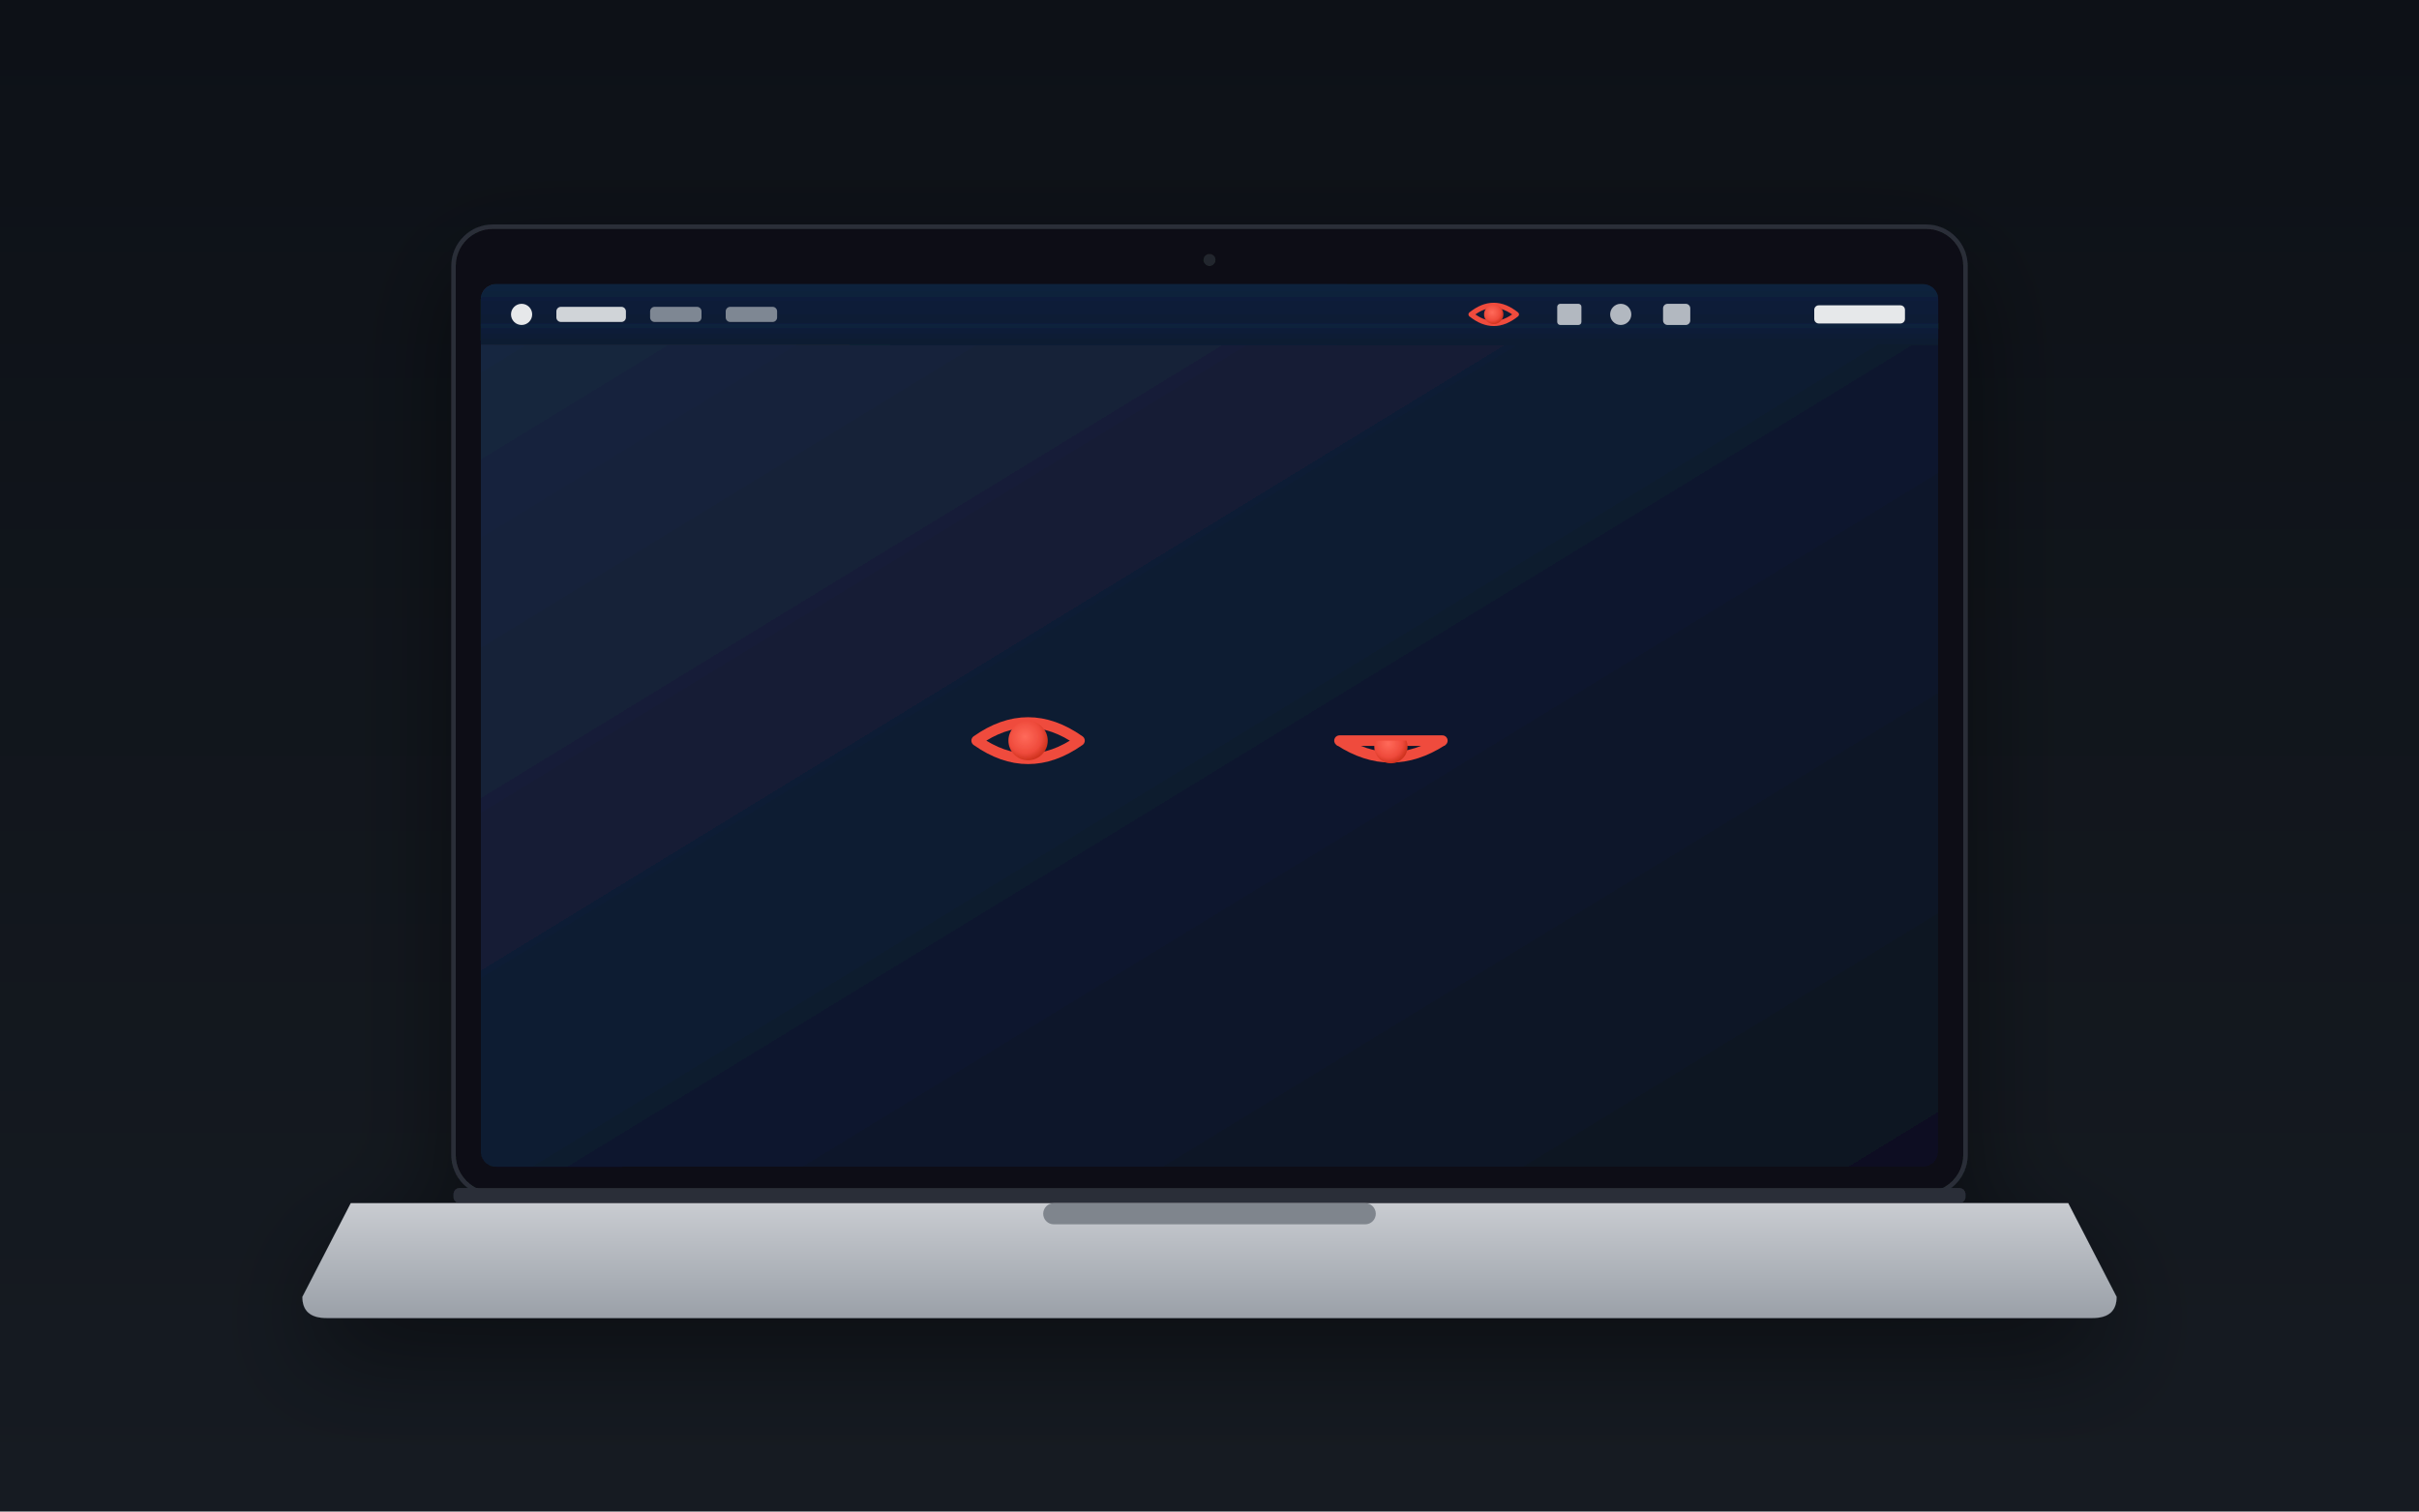
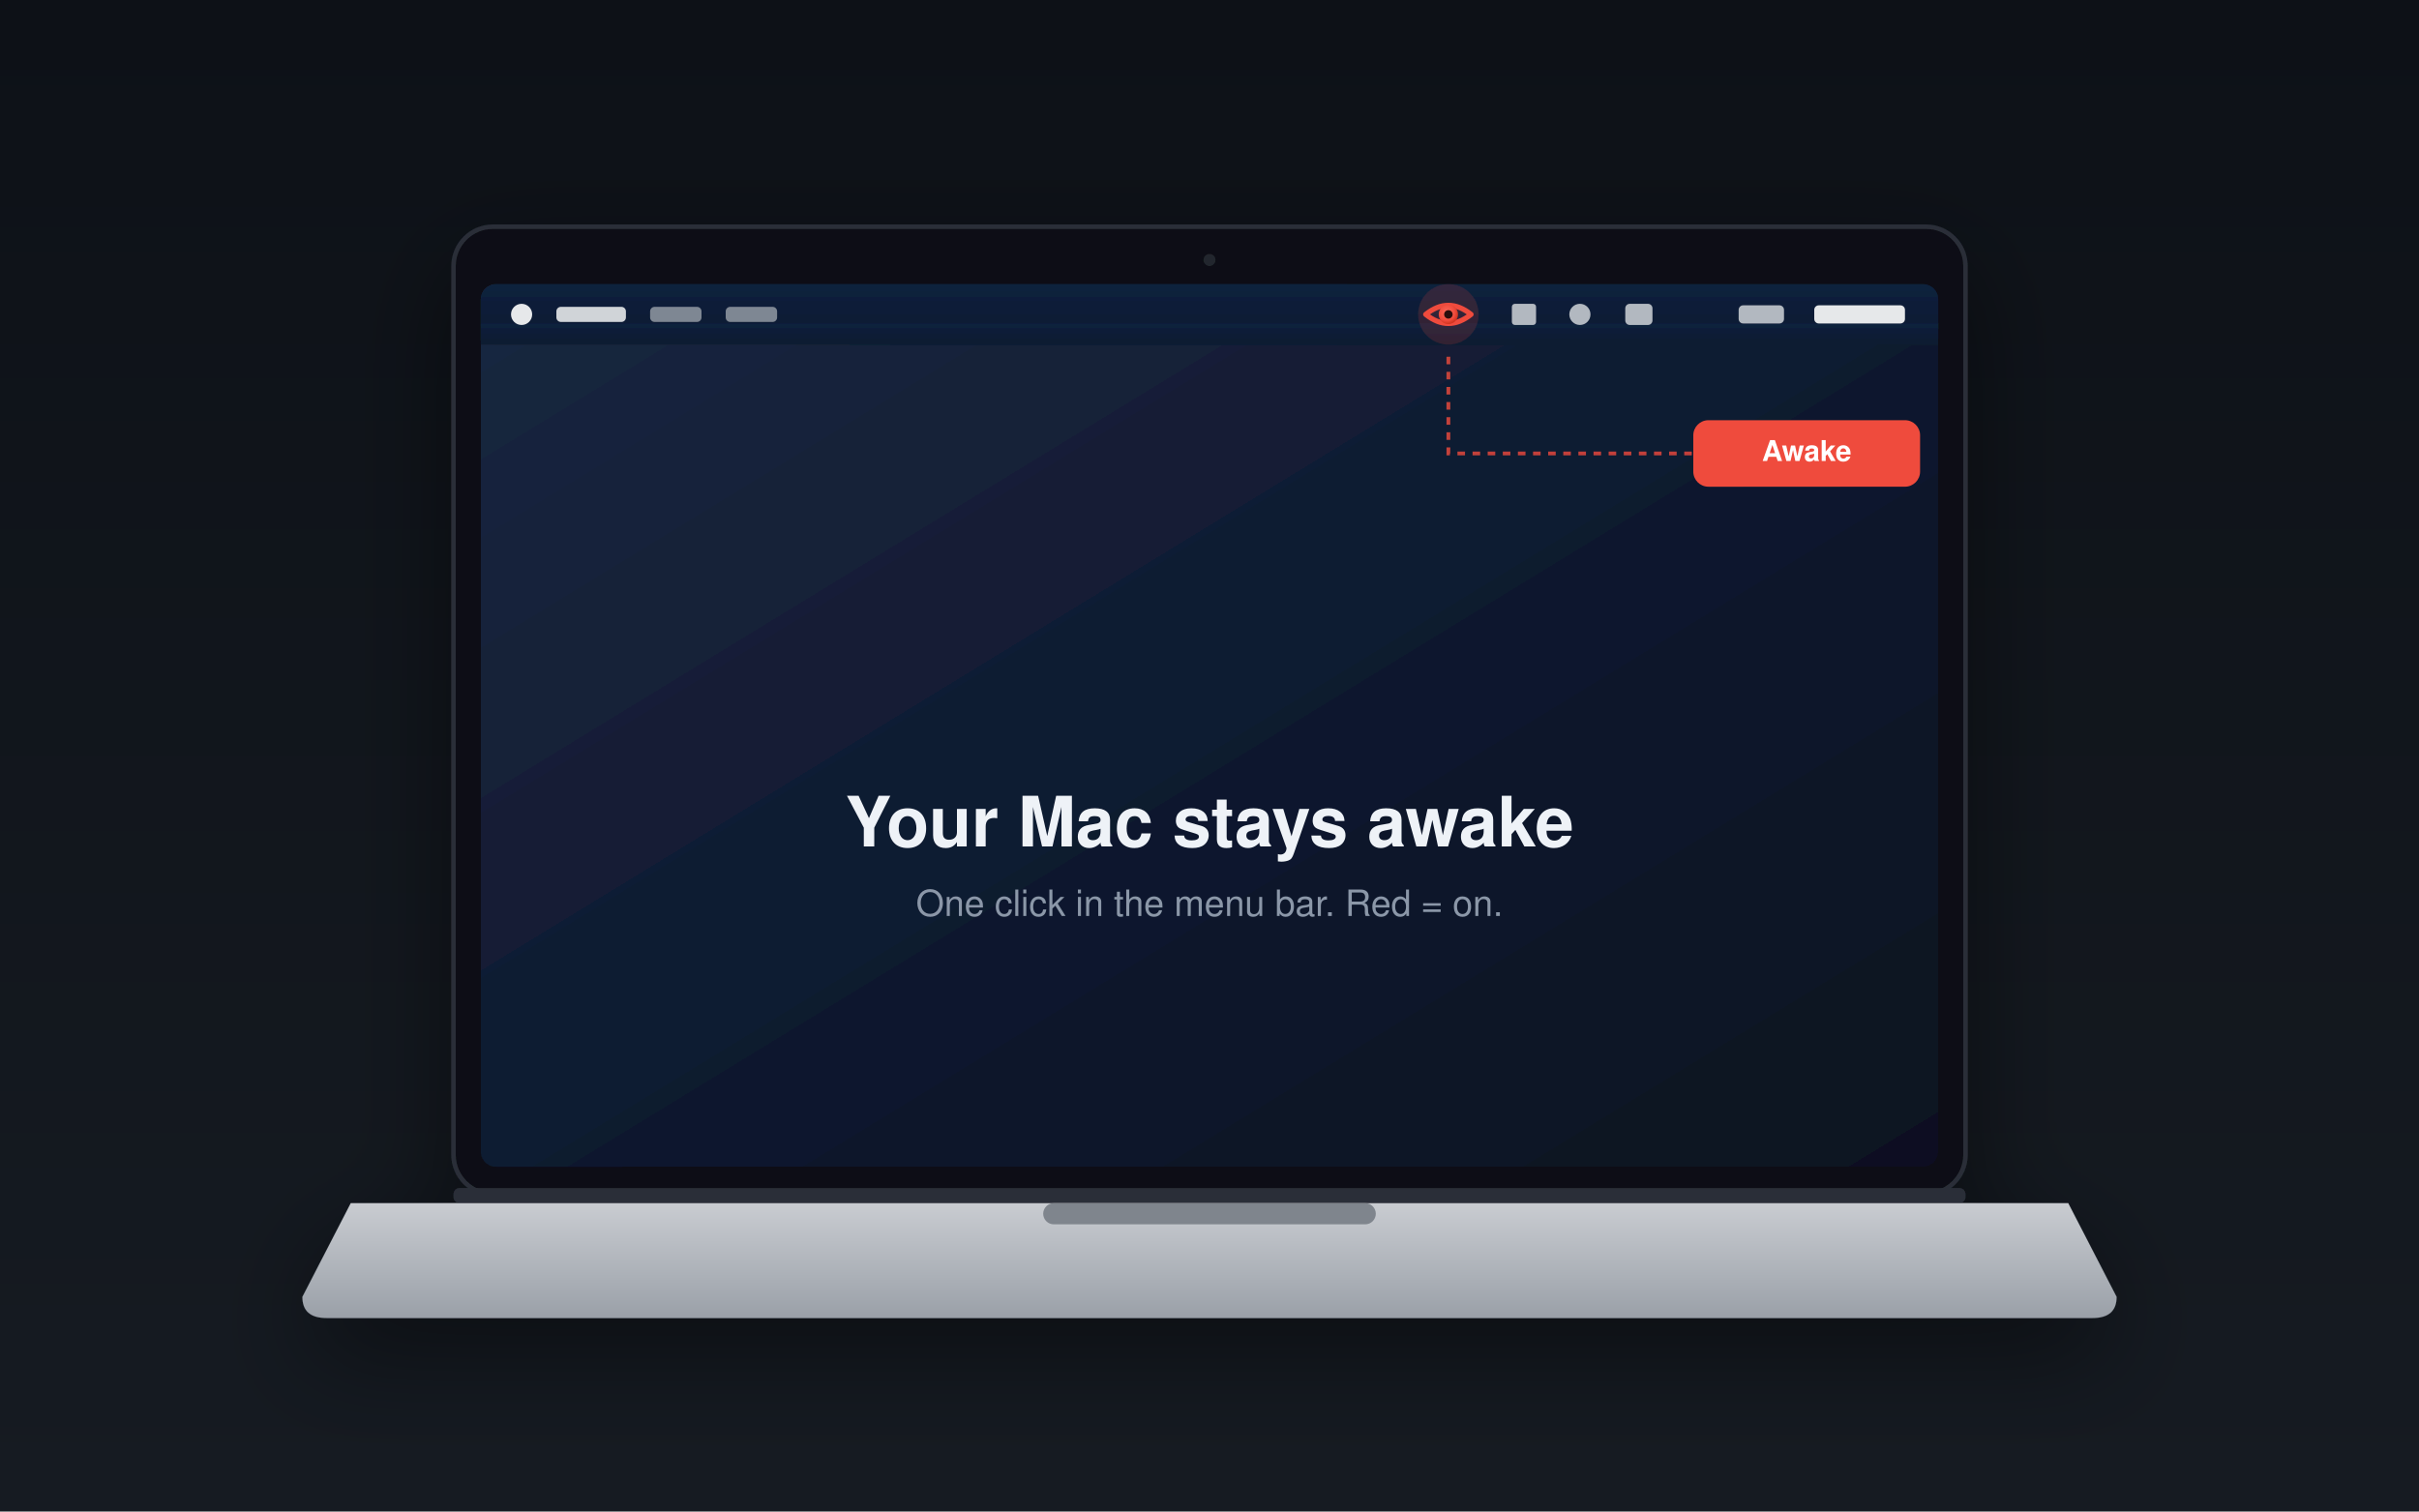
<svg xmlns="http://www.w3.org/2000/svg" width="1600" height="1000" viewBox="0 0 1600 1000">
  <defs>
    <linearGradient id="page" x1="0" y1="0" x2="0" y2="1">
      <stop offset="0" stop-color="#0d1117" />
      <stop offset="1" stop-color="#161b22" />
    </linearGradient>
    <linearGradient id="wall" x1="0" y1="0" x2="1" y2="1">
      <stop offset="0" stop-color="#1a2740" />
      <stop offset="0.5" stop-color="#0f1a30" />
      <stop offset="1" stop-color="#0a1120" />
    </linearGradient>
    <linearGradient id="bar" x1="0" y1="0" x2="0" y2="1">
      <stop offset="0" stop-color="#11213d" />
      <stop offset="1" stop-color="#0d1a30" />
    </linearGradient>
    <linearGradient id="alu" x1="0" y1="0" x2="0" y2="1">
      <stop offset="0" stop-color="#c9ccd1" />
      <stop offset="1" stop-color="#9aa0a8" />
    </linearGradient>
    <radialGradient id="iris" cx="0.42" cy="0.4" r="0.6">
      <stop offset="0" stop-color="#ff6a5a" />
      <stop offset="0.7" stop-color="#ef4b3c" />
      <stop offset="1" stop-color="#d0331f" />
    </radialGradient>
    <filter id="sh" x="-20%" y="-20%" width="140%" height="140%">
      <feDropShadow dx="0" dy="24" stdDeviation="34" flood-color="#000" flood-opacity="0.45" />
    </filter>
-     <clipPath id="halfLid">
-       <rect x="-34" y="0" width="68" height="22" />
-     </clipPath>
  </defs>
  <rect width="1600" height="1000" fill="url(#page)" />
  <g filter="url(#sh)">
    <rect x="300" y="150" width="1000" height="640" rx="26" fill="#0b0d12" stroke="#2b2f38" stroke-width="3" />
    <circle cx="800" cy="172" r="4" fill="#22262e" />
    <rect x="318" y="188" width="964" height="584" rx="10" fill="url(#wall)" />
    <rect x="318" y="188" width="964" height="40" rx="10" fill="url(#bar)" />
    <rect x="318" y="214" width="964" height="14" fill="url(#bar)" />
    <circle cx="345" cy="208" r="7" fill="#e6e8ea" />
    <rect x="368" y="203" width="46" height="10" rx="3" fill="#e6e8ea" opacity="0.9" />
    <rect x="430" y="203" width="34" height="10" rx="3" fill="#aeb3ba" opacity="0.7" />
    <rect x="480" y="203" width="34" height="10" rx="3" fill="#aeb3ba" opacity="0.7" />
    <g fill="#cfd3d8" opacity="0.85">
-       <rect x="1030" y="201" width="16" height="14" rx="2" />
-       <circle cx="1072" cy="208" r="7" />
-       <rect x="1100" y="201" width="18" height="14" rx="3" />
+       <rect x="1000" y="201" width="16" height="14" rx="2" />
+       <circle cx="1045" cy="208" r="7" />
+       <rect x="1075" y="201" width="18" height="14" rx="3" />
+       <rect x="1150" y="202" width="30" height="12" rx="3" />
    </g>
    <rect x="1200" y="202" width="60" height="12" rx="3" fill="#e6e8ea" />
-     <g transform="translate(988,208)">
+     <g transform="translate(958,208)">
+       <circle cx="0" cy="0" r="20" fill="#ef4b3c" opacity="0.16" />
      <path d="M-15 0 Q0 -12 15 0 Q0 12 -15 0 Z" fill="none" stroke="#ef4b3c" stroke-width="3.4" stroke-linejoin="round" />
      <circle cx="0" cy="0" r="6.4" fill="url(#iris)" />
+       <circle cx="0" cy="0" r="2.8" fill="#2a0c07" />
    </g>
-     <g transform="translate(800,490)">
-       <g transform="translate(-120,0)">
-         <path d="M-34 0 Q0 -24 34 0 Q0 24 -34 0 Z" fill="none" stroke="#ef4b3c" stroke-width="7" stroke-linejoin="round" />
-         <circle cx="0" cy="0" r="13" fill="url(#iris)" />
-       </g>
-       <g transform="translate(120,0)">
-         <line x1="-34" y1="0" x2="34" y2="0" stroke="#ef4b3c" stroke-width="7" stroke-linecap="round" />
-         <path d="M-34 0 Q0 22 34 0" fill="none" stroke="#ef4b3c" stroke-width="7" stroke-linejoin="round" />
-         <circle cx="0" cy="4" r="11" fill="url(#iris)" clip-path="url(#halfLid)" />
-       </g>
+     <g>
+       <path d="M958 236 L958 300 L1120 300" fill="none" stroke="#ef4b3c" stroke-width="2.5" stroke-dasharray="5 5" opacity="0.8" />
+       <rect x="1120" y="278" width="150" height="44" rx="10" fill="#ef4b3c" />
+       <text x="1195" y="305" font-family="-apple-system,Helvetica,Arial" font-size="19" font-weight="700" fill="#fff" text-anchor="middle">Awake</text>
    </g>
+     <text x="800" y="560" font-family="-apple-system,Helvetica,Arial" font-size="46" font-weight="800" fill="#eef2f7" text-anchor="middle">Your Mac stays awake</text>
+     <text x="800" y="606" font-family="-apple-system,Helvetica,Arial" font-size="24" font-weight="500" fill="#8b97a8" text-anchor="middle">One click in the menu bar. Red = on.</text>
    <rect x="300" y="786" width="1000" height="10" rx="4" fill="#2b2f38" />
    <path d="M232 796 L1368 796 L1400 858 Q1400 872 1384 872 L216 872 Q200 872 200 858 Z" fill="url(#alu)" />
    <rect x="690" y="796" width="220" height="14" rx="7" fill="#7f858d" />
  </g>
</svg>
